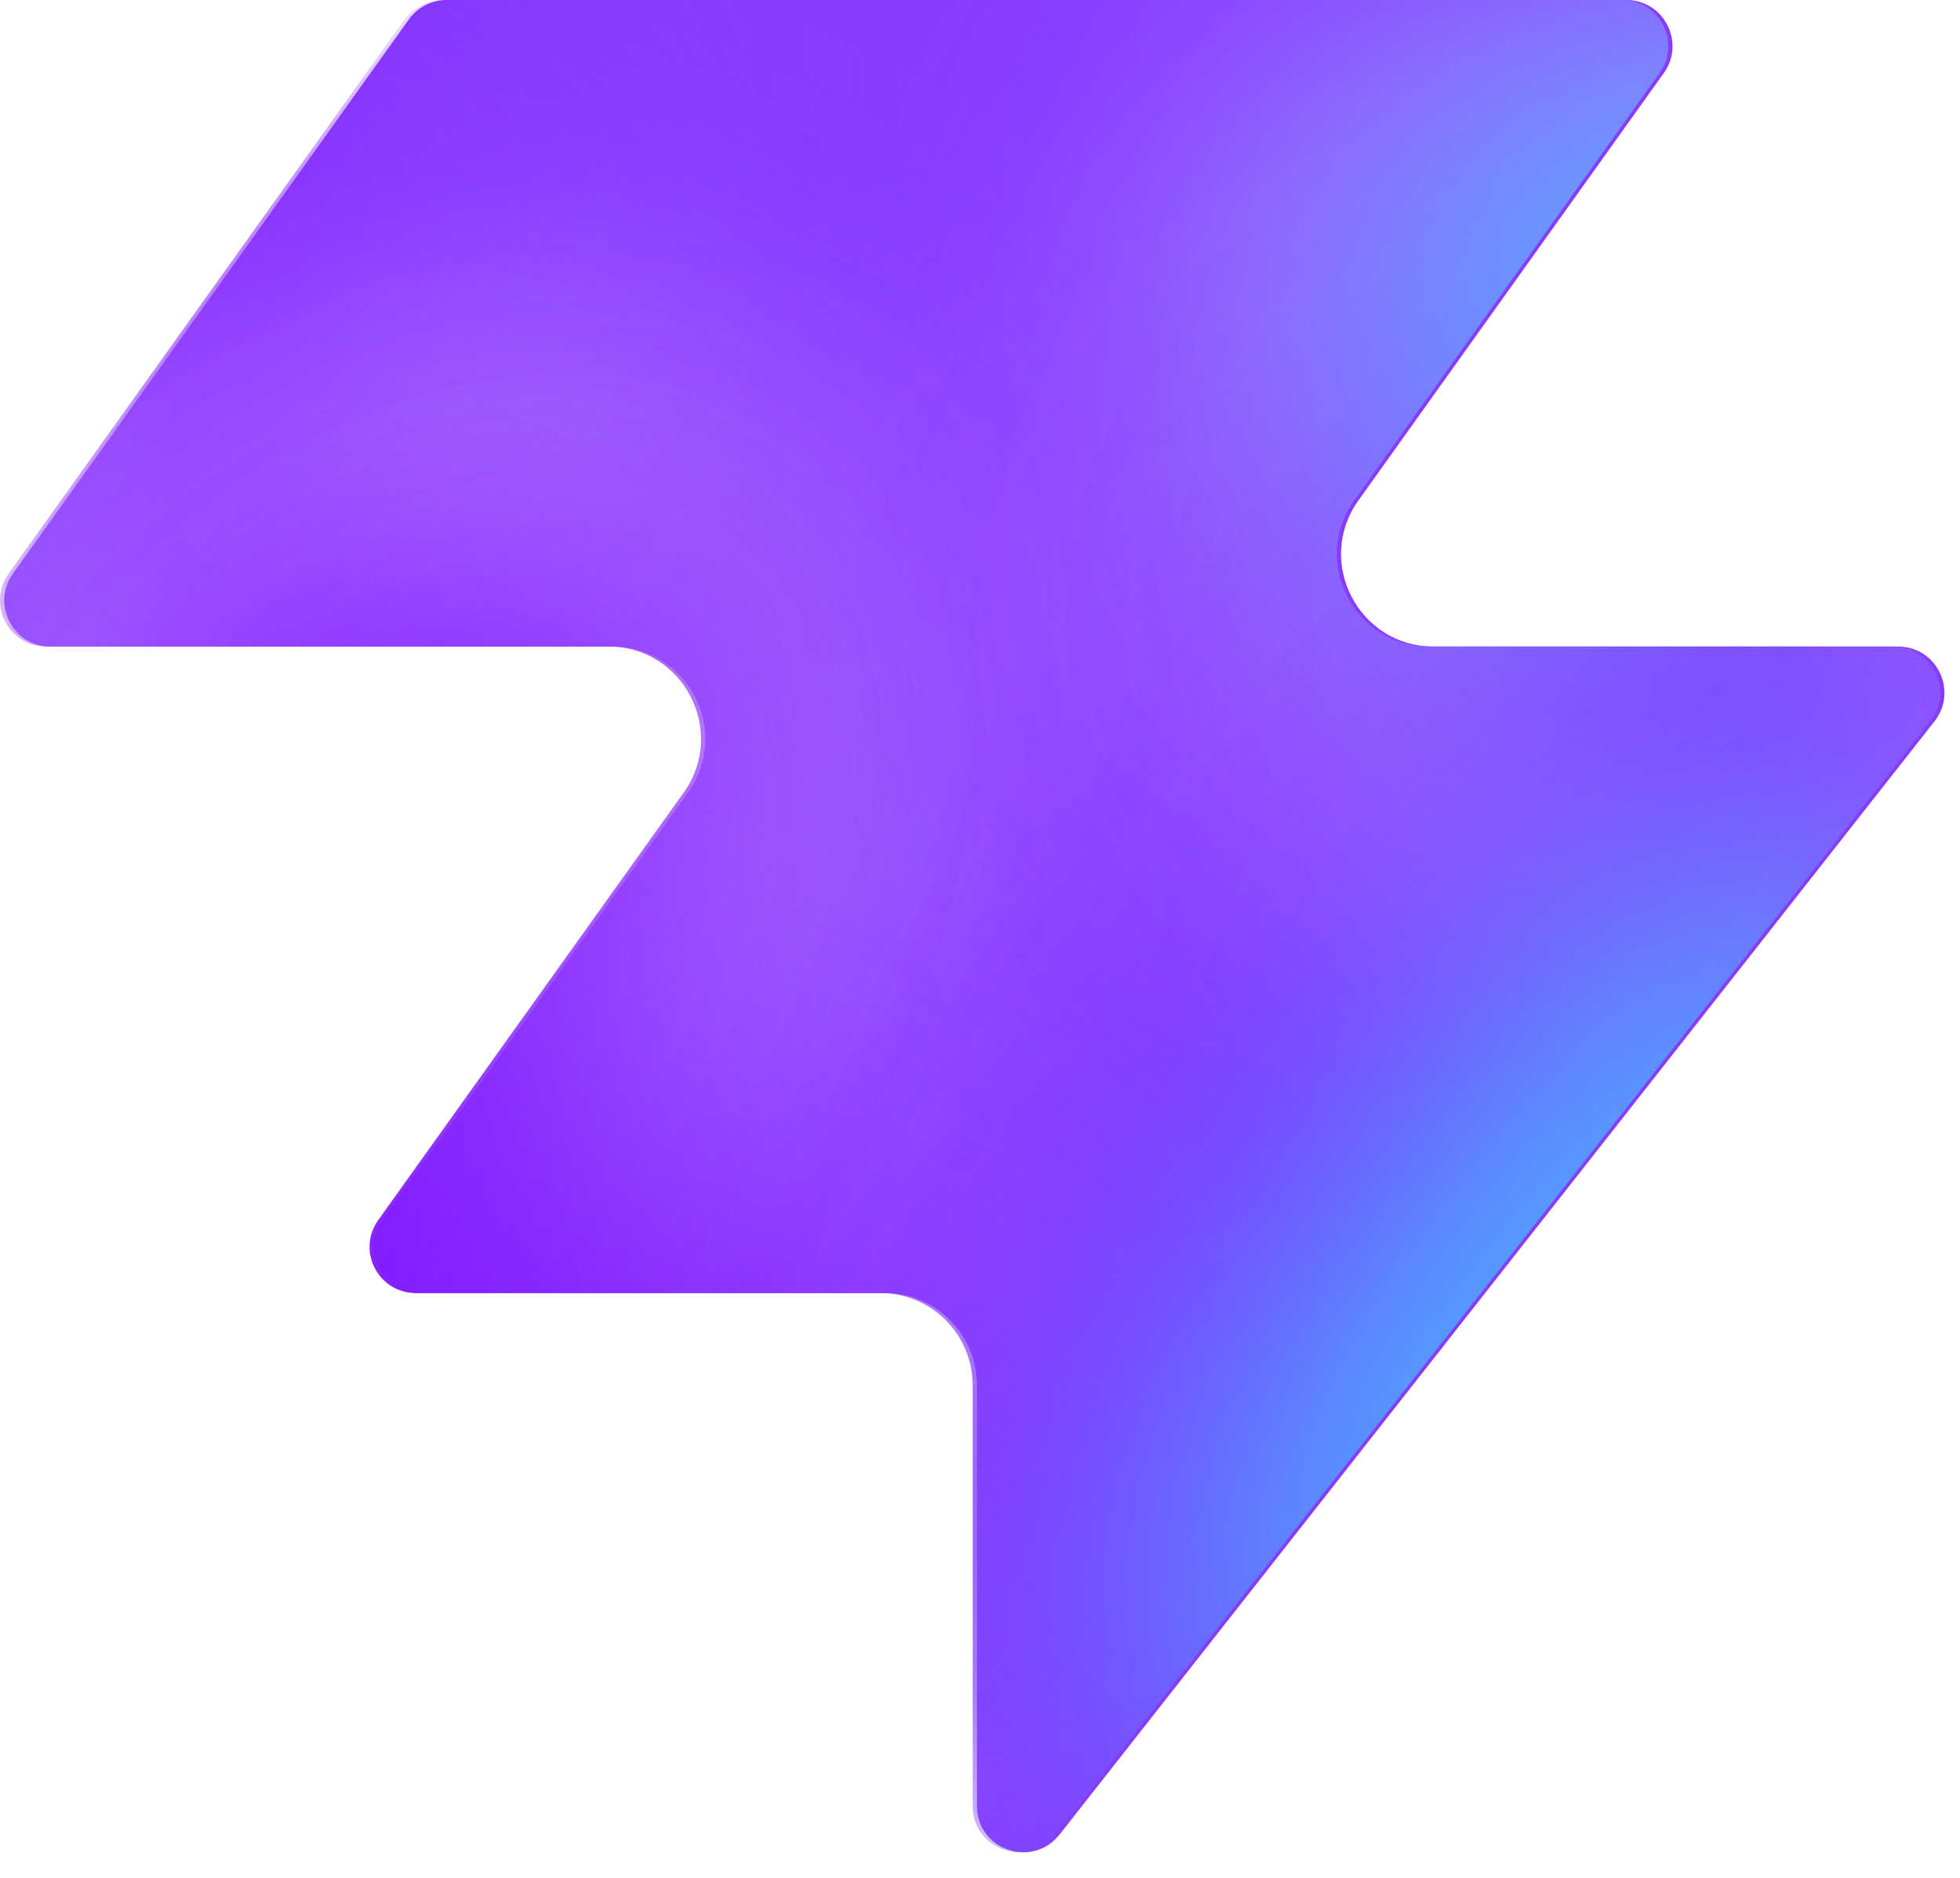
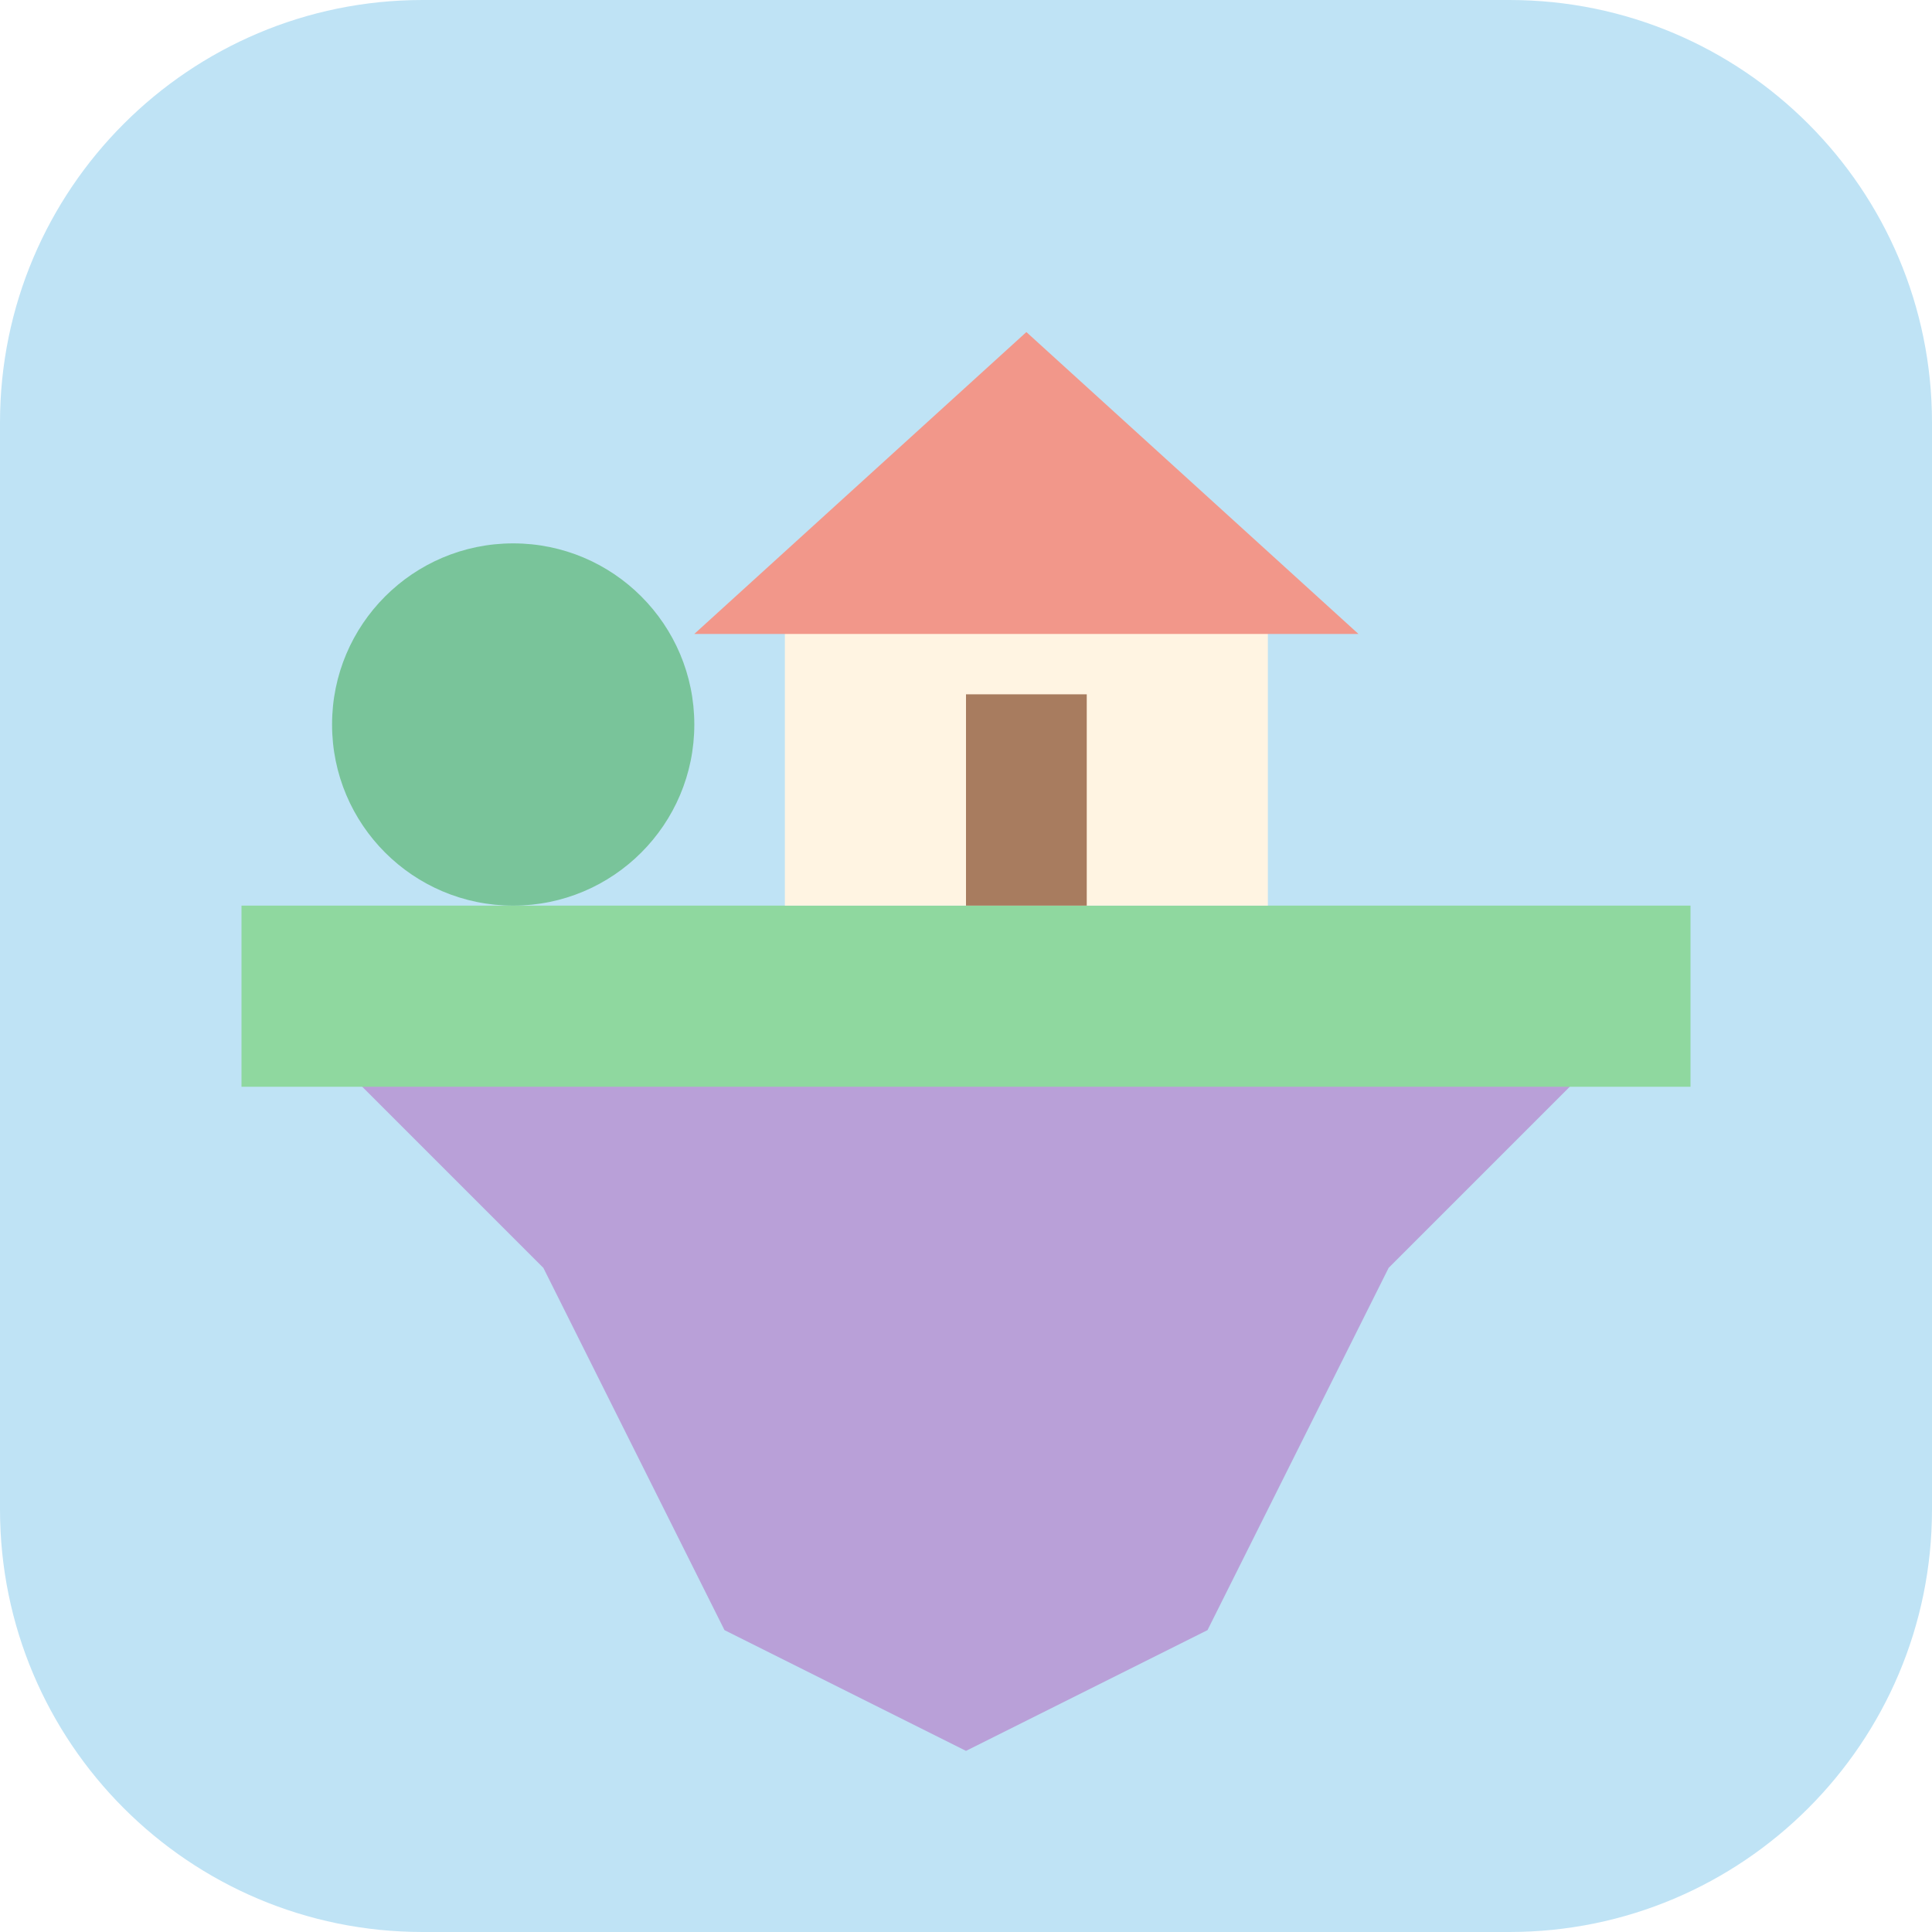
- <svg xmlns="http://www.w3.org/2000/svg" width="48" height="46" fill="none" viewBox="0 0 48 46">
-   <path fill="#863bff" d="M25.946 44.938c-.664.845-2.021.375-2.021-.698V33.937a2.26 2.26 0 0 0-2.262-2.262H10.287c-.92 0-1.456-1.04-.92-1.788l7.48-10.471c1.07-1.497 0-3.578-1.842-3.578H1.237c-.92 0-1.456-1.04-.92-1.788L10.013.474c.214-.297.556-.474.92-.474h28.894c.92 0 1.456 1.04.92 1.788l-7.48 10.471c-1.07 1.498 0 3.579 1.842 3.579h11.377c.943 0 1.473 1.088.89 1.83L25.947 44.94z" style="fill:#863bff;fill:color(display-p3 .525 .23 1);fill-opacity:1" />
-   <mask id="a" width="48" height="46" x="0" y="0" maskUnits="userSpaceOnUse" style="mask-type:alpha">
-     <path fill="#000" d="M25.842 44.938c-.664.844-2.021.375-2.021-.698V33.937a2.26 2.26 0 0 0-2.262-2.262H10.183c-.92 0-1.456-1.04-.92-1.788l7.48-10.471c1.07-1.498 0-3.579-1.842-3.579H1.133c-.92 0-1.456-1.04-.92-1.787L9.91.473c.214-.297.556-.474.92-.474h28.894c.92 0 1.456 1.04.92 1.788l-7.48 10.471c-1.07 1.498 0 3.578 1.842 3.578h11.377c.943 0 1.473 1.088.89 1.832L25.843 44.94z" style="fill:#000;fill-opacity:1" />
-   </mask>
-   <g mask="url(#a)">
-     <g filter="url(#b)">
-       <ellipse cx="5.508" cy="14.704" fill="#ede6ff" rx="5.508" ry="14.704" style="fill:#ede6ff;fill:color(display-p3 .927 .903 1);fill-opacity:1" transform="matrix(.00324 1 1 -.00324 -4.47 31.516)" />
-     </g>
-     <g filter="url(#c)">
-       <ellipse cx="10.399" cy="29.851" fill="#ede6ff" rx="10.399" ry="29.851" style="fill:#ede6ff;fill:color(display-p3 .927 .903 1);fill-opacity:1" transform="matrix(.00324 1 1 -.00324 -39.328 7.883)" />
-     </g>
-     <g filter="url(#d)">
-       <ellipse cx="5.508" cy="30.487" fill="#7e14ff" rx="5.508" ry="30.487" style="fill:#7e14ff;fill:color(display-p3 .492 .077 1);fill-opacity:1" transform="rotate(89.814 -25.913 -14.639)scale(1 -1)" />
-     </g>
-     <g filter="url(#e)">
-       <ellipse cx="5.508" cy="30.599" fill="#7e14ff" rx="5.508" ry="30.599" style="fill:#7e14ff;fill:color(display-p3 .492 .077 1);fill-opacity:1" transform="rotate(89.814 -32.644 -3.334)scale(1 -1)" />
-     </g>
-     <g filter="url(#f)">
-       <ellipse cx="5.508" cy="30.599" fill="#7e14ff" rx="5.508" ry="30.599" style="fill:#7e14ff;fill:color(display-p3 .492 .077 1);fill-opacity:1" transform="matrix(.00324 1 1 -.00324 -34.34 30.47)" />
-     </g>
-     <g filter="url(#g)">
-       <ellipse cx="14.072" cy="22.078" fill="#ede6ff" rx="14.072" ry="22.078" style="fill:#ede6ff;fill:color(display-p3 .927 .903 1);fill-opacity:1" transform="rotate(93.35 24.506 48.493)scale(-1 1)" />
-     </g>
-     <g filter="url(#h)">
-       <ellipse cx="3.47" cy="21.501" fill="#7e14ff" rx="3.47" ry="21.501" style="fill:#7e14ff;fill:color(display-p3 .492 .077 1);fill-opacity:1" transform="rotate(89.009 28.708 47.59)scale(-1 1)" />
-     </g>
-     <g filter="url(#i)">
-       <ellipse cx="3.47" cy="21.501" fill="#7e14ff" rx="3.47" ry="21.501" style="fill:#7e14ff;fill:color(display-p3 .492 .077 1);fill-opacity:1" transform="rotate(89.009 28.708 47.59)scale(-1 1)" />
-     </g>
-     <g filter="url(#j)">
-       <ellipse cx=".387" cy="8.972" fill="#7e14ff" rx="4.407" ry="29.108" style="fill:#7e14ff;fill:color(display-p3 .492 .077 1);fill-opacity:1" transform="rotate(39.51 .387 8.972)" />
-     </g>
-     <g filter="url(#k)">
-       <ellipse cx="47.523" cy="-6.092" fill="#7e14ff" rx="4.407" ry="29.108" style="fill:#7e14ff;fill:color(display-p3 .492 .077 1);fill-opacity:1" transform="rotate(37.892 47.523 -6.092)" />
-     </g>
-     <g filter="url(#l)">
-       <ellipse cx="41.412" cy="6.333" fill="#47bfff" rx="5.971" ry="9.665" style="fill:#47bfff;fill:color(display-p3 .28 .748 1);fill-opacity:1" transform="rotate(37.892 41.412 6.333)" />
-     </g>
-     <g filter="url(#m)">
-       <ellipse cx="-1.879" cy="38.332" fill="#7e14ff" rx="4.407" ry="29.108" style="fill:#7e14ff;fill:color(display-p3 .492 .077 1);fill-opacity:1" transform="rotate(37.892 -1.88 38.332)" />
-     </g>
-     <g filter="url(#n)">
-       <ellipse cx="-1.879" cy="38.332" fill="#7e14ff" rx="4.407" ry="29.108" style="fill:#7e14ff;fill:color(display-p3 .492 .077 1);fill-opacity:1" transform="rotate(37.892 -1.88 38.332)" />
-     </g>
-     <g filter="url(#o)">
-       <ellipse cx="35.651" cy="29.907" fill="#7e14ff" rx="4.407" ry="29.108" style="fill:#7e14ff;fill:color(display-p3 .492 .077 1);fill-opacity:1" transform="rotate(37.892 35.651 29.907)" />
-     </g>
-     <g filter="url(#p)">
-       <ellipse cx="38.418" cy="32.4" fill="#47bfff" rx="5.971" ry="15.297" style="fill:#47bfff;fill:color(display-p3 .28 .748 1);fill-opacity:1" transform="rotate(37.892 38.418 32.4)" />
-     </g>
-   </g>
-   <defs>
-     <filter id="b" width="60.045" height="41.654" x="-19.77" y="16.149" color-interpolation-filters="sRGB" filterUnits="userSpaceOnUse">
-       <feFlood flood-opacity="0" result="BackgroundImageFix" />
-       <feBlend in="SourceGraphic" in2="BackgroundImageFix" result="shape" />
-       <feGaussianBlur result="effect1_foregroundBlur_2002_17158" stdDeviation="7.659" />
-     </filter>
-     <filter id="c" width="90.34" height="51.437" x="-54.613" y="-7.533" color-interpolation-filters="sRGB" filterUnits="userSpaceOnUse">
-       <feFlood flood-opacity="0" result="BackgroundImageFix" />
-       <feBlend in="SourceGraphic" in2="BackgroundImageFix" result="shape" />
-       <feGaussianBlur result="effect1_foregroundBlur_2002_17158" stdDeviation="7.659" />
-     </filter>
-     <filter id="d" width="79.355" height="29.4" x="-49.64" y="2.03" color-interpolation-filters="sRGB" filterUnits="userSpaceOnUse">
-       <feFlood flood-opacity="0" result="BackgroundImageFix" />
-       <feBlend in="SourceGraphic" in2="BackgroundImageFix" result="shape" />
-       <feGaussianBlur result="effect1_foregroundBlur_2002_17158" stdDeviation="4.596" />
-     </filter>
-     <filter id="e" width="79.579" height="29.4" x="-45.045" y="20.029" color-interpolation-filters="sRGB" filterUnits="userSpaceOnUse">
-       <feFlood flood-opacity="0" result="BackgroundImageFix" />
-       <feBlend in="SourceGraphic" in2="BackgroundImageFix" result="shape" />
-       <feGaussianBlur result="effect1_foregroundBlur_2002_17158" stdDeviation="4.596" />
-     </filter>
-     <filter id="f" width="79.579" height="29.4" x="-43.513" y="21.178" color-interpolation-filters="sRGB" filterUnits="userSpaceOnUse">
-       <feFlood flood-opacity="0" result="BackgroundImageFix" />
-       <feBlend in="SourceGraphic" in2="BackgroundImageFix" result="shape" />
-       <feGaussianBlur result="effect1_foregroundBlur_2002_17158" stdDeviation="4.596" />
-     </filter>
-     <filter id="g" width="74.749" height="58.852" x="15.756" y="-17.901" color-interpolation-filters="sRGB" filterUnits="userSpaceOnUse">
-       <feFlood flood-opacity="0" result="BackgroundImageFix" />
-       <feBlend in="SourceGraphic" in2="BackgroundImageFix" result="shape" />
-       <feGaussianBlur result="effect1_foregroundBlur_2002_17158" stdDeviation="7.659" />
-     </filter>
-     <filter id="h" width="61.377" height="25.362" x="23.548" y="2.284" color-interpolation-filters="sRGB" filterUnits="userSpaceOnUse">
-       <feFlood flood-opacity="0" result="BackgroundImageFix" />
-       <feBlend in="SourceGraphic" in2="BackgroundImageFix" result="shape" />
-       <feGaussianBlur result="effect1_foregroundBlur_2002_17158" stdDeviation="4.596" />
-     </filter>
-     <filter id="i" width="61.377" height="25.362" x="23.548" y="2.284" color-interpolation-filters="sRGB" filterUnits="userSpaceOnUse">
-       <feFlood flood-opacity="0" result="BackgroundImageFix" />
-       <feBlend in="SourceGraphic" in2="BackgroundImageFix" result="shape" />
-       <feGaussianBlur result="effect1_foregroundBlur_2002_17158" stdDeviation="4.596" />
-     </filter>
-     <filter id="j" width="56.045" height="63.649" x="-27.636" y="-22.853" color-interpolation-filters="sRGB" filterUnits="userSpaceOnUse">
-       <feFlood flood-opacity="0" result="BackgroundImageFix" />
-       <feBlend in="SourceGraphic" in2="BackgroundImageFix" result="shape" />
-       <feGaussianBlur result="effect1_foregroundBlur_2002_17158" stdDeviation="4.596" />
-     </filter>
-     <filter id="k" width="54.814" height="64.646" x="20.116" y="-38.415" color-interpolation-filters="sRGB" filterUnits="userSpaceOnUse">
-       <feFlood flood-opacity="0" result="BackgroundImageFix" />
-       <feBlend in="SourceGraphic" in2="BackgroundImageFix" result="shape" />
-       <feGaussianBlur result="effect1_foregroundBlur_2002_17158" stdDeviation="4.596" />
-     </filter>
-     <filter id="l" width="33.541" height="35.313" x="24.641" y="-11.323" color-interpolation-filters="sRGB" filterUnits="userSpaceOnUse">
-       <feFlood flood-opacity="0" result="BackgroundImageFix" />
-       <feBlend in="SourceGraphic" in2="BackgroundImageFix" result="shape" />
-       <feGaussianBlur result="effect1_foregroundBlur_2002_17158" stdDeviation="4.596" />
-     </filter>
-     <filter id="m" width="54.814" height="64.646" x="-29.286" y="6.009" color-interpolation-filters="sRGB" filterUnits="userSpaceOnUse">
-       <feFlood flood-opacity="0" result="BackgroundImageFix" />
-       <feBlend in="SourceGraphic" in2="BackgroundImageFix" result="shape" />
-       <feGaussianBlur result="effect1_foregroundBlur_2002_17158" stdDeviation="4.596" />
-     </filter>
-     <filter id="n" width="54.814" height="64.646" x="-29.286" y="6.009" color-interpolation-filters="sRGB" filterUnits="userSpaceOnUse">
-       <feFlood flood-opacity="0" result="BackgroundImageFix" />
-       <feBlend in="SourceGraphic" in2="BackgroundImageFix" result="shape" />
-       <feGaussianBlur result="effect1_foregroundBlur_2002_17158" stdDeviation="4.596" />
-     </filter>
-     <filter id="o" width="54.814" height="64.646" x="8.244" y="-2.416" color-interpolation-filters="sRGB" filterUnits="userSpaceOnUse">
-       <feFlood flood-opacity="0" result="BackgroundImageFix" />
-       <feBlend in="SourceGraphic" in2="BackgroundImageFix" result="shape" />
-       <feGaussianBlur result="effect1_foregroundBlur_2002_17158" stdDeviation="4.596" />
-     </filter>
-     <filter id="p" width="39.409" height="43.623" x="18.713" y="10.588" color-interpolation-filters="sRGB" filterUnits="userSpaceOnUse">
-       <feFlood flood-opacity="0" result="BackgroundImageFix" />
-       <feBlend in="SourceGraphic" in2="BackgroundImageFix" result="shape" />
-       <feGaussianBlur result="effect1_foregroundBlur_2002_17158" stdDeviation="4.596" />
-     </filter>
-   </defs>
+ <svg xmlns="http://www.w3.org/2000/svg" viewBox="0 0 64 64">
+   <rect width="64" height="64" rx="14" fill="#bfe3f5" />
+   <path d="M10 34h44l-8 8-6 12-8 4-8-4-6-12z" fill="#b9a0d8" />
+   <path d="M8 30h48v6H8z" fill="#8fd89f" />
+   <path d="M26 30V20l8-7 8 7v10z" fill="#fff4e2" />
+   <path d="M23 21l11-10 11 10z" fill="#f2978a" />
+   <circle cx="17" cy="24" r="6" fill="#79c49a" />
+   <rect x="32" y="23" width="4" height="7" fill="#a87c5f" />
</svg>
